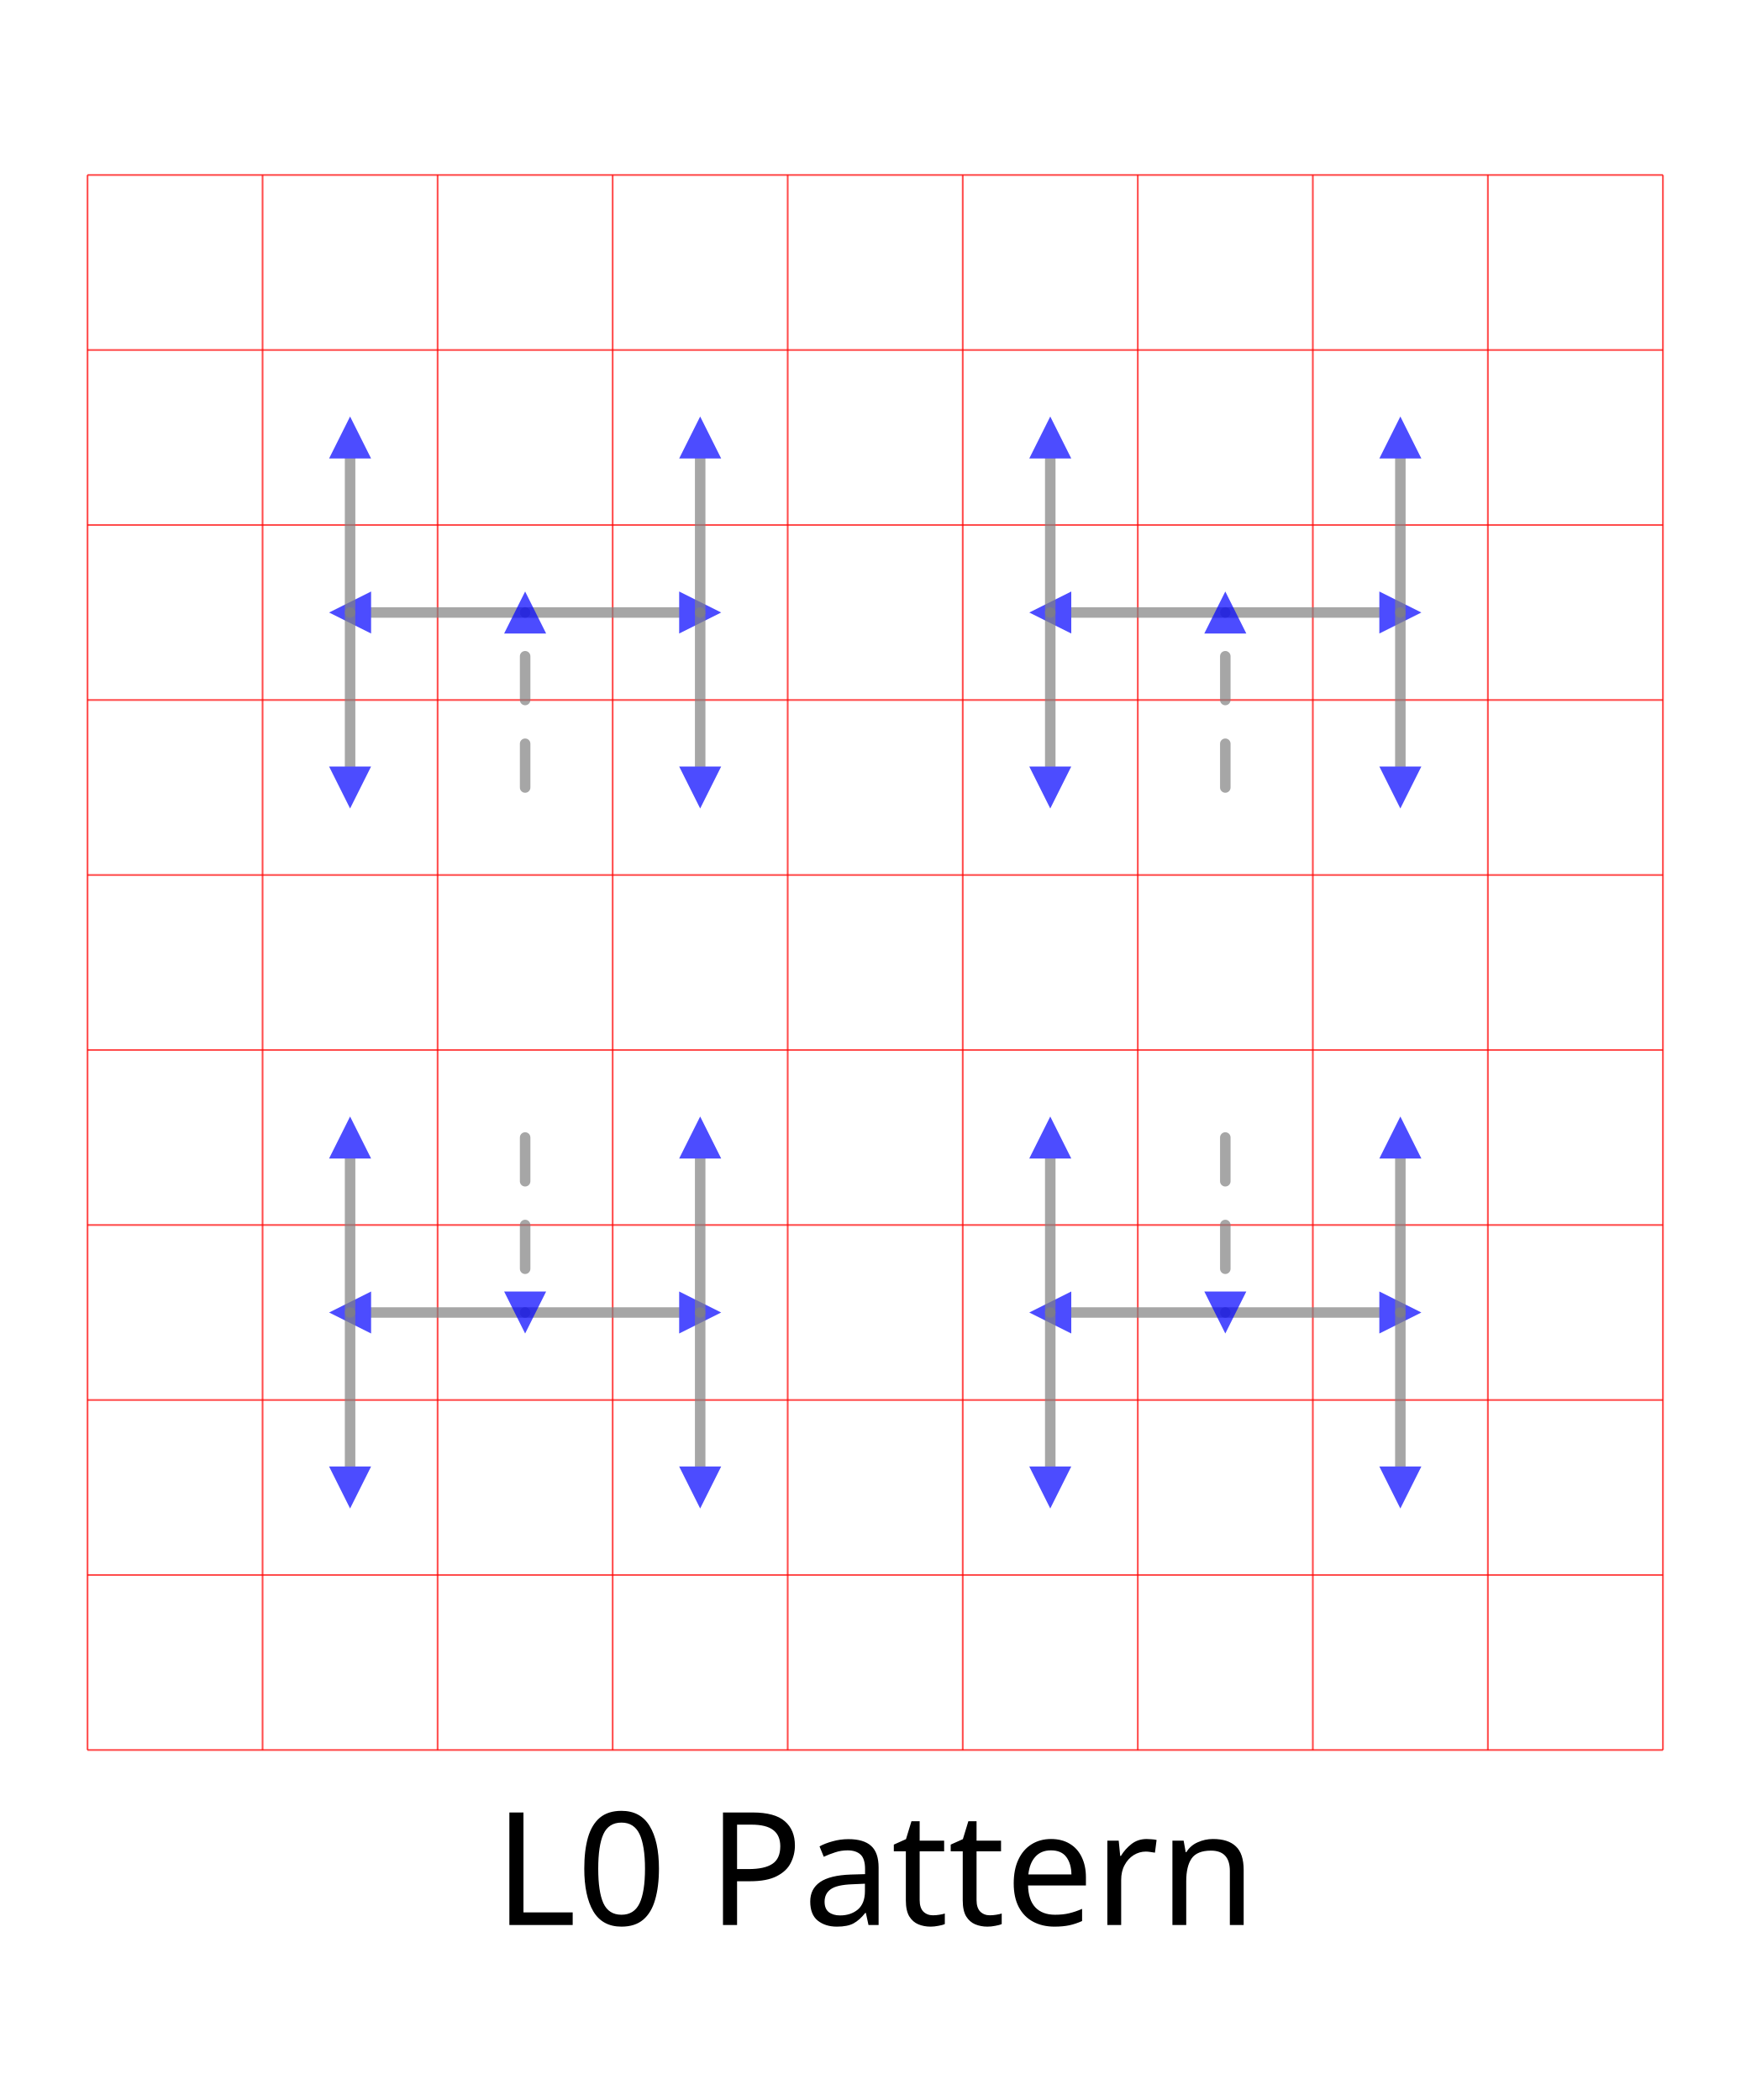
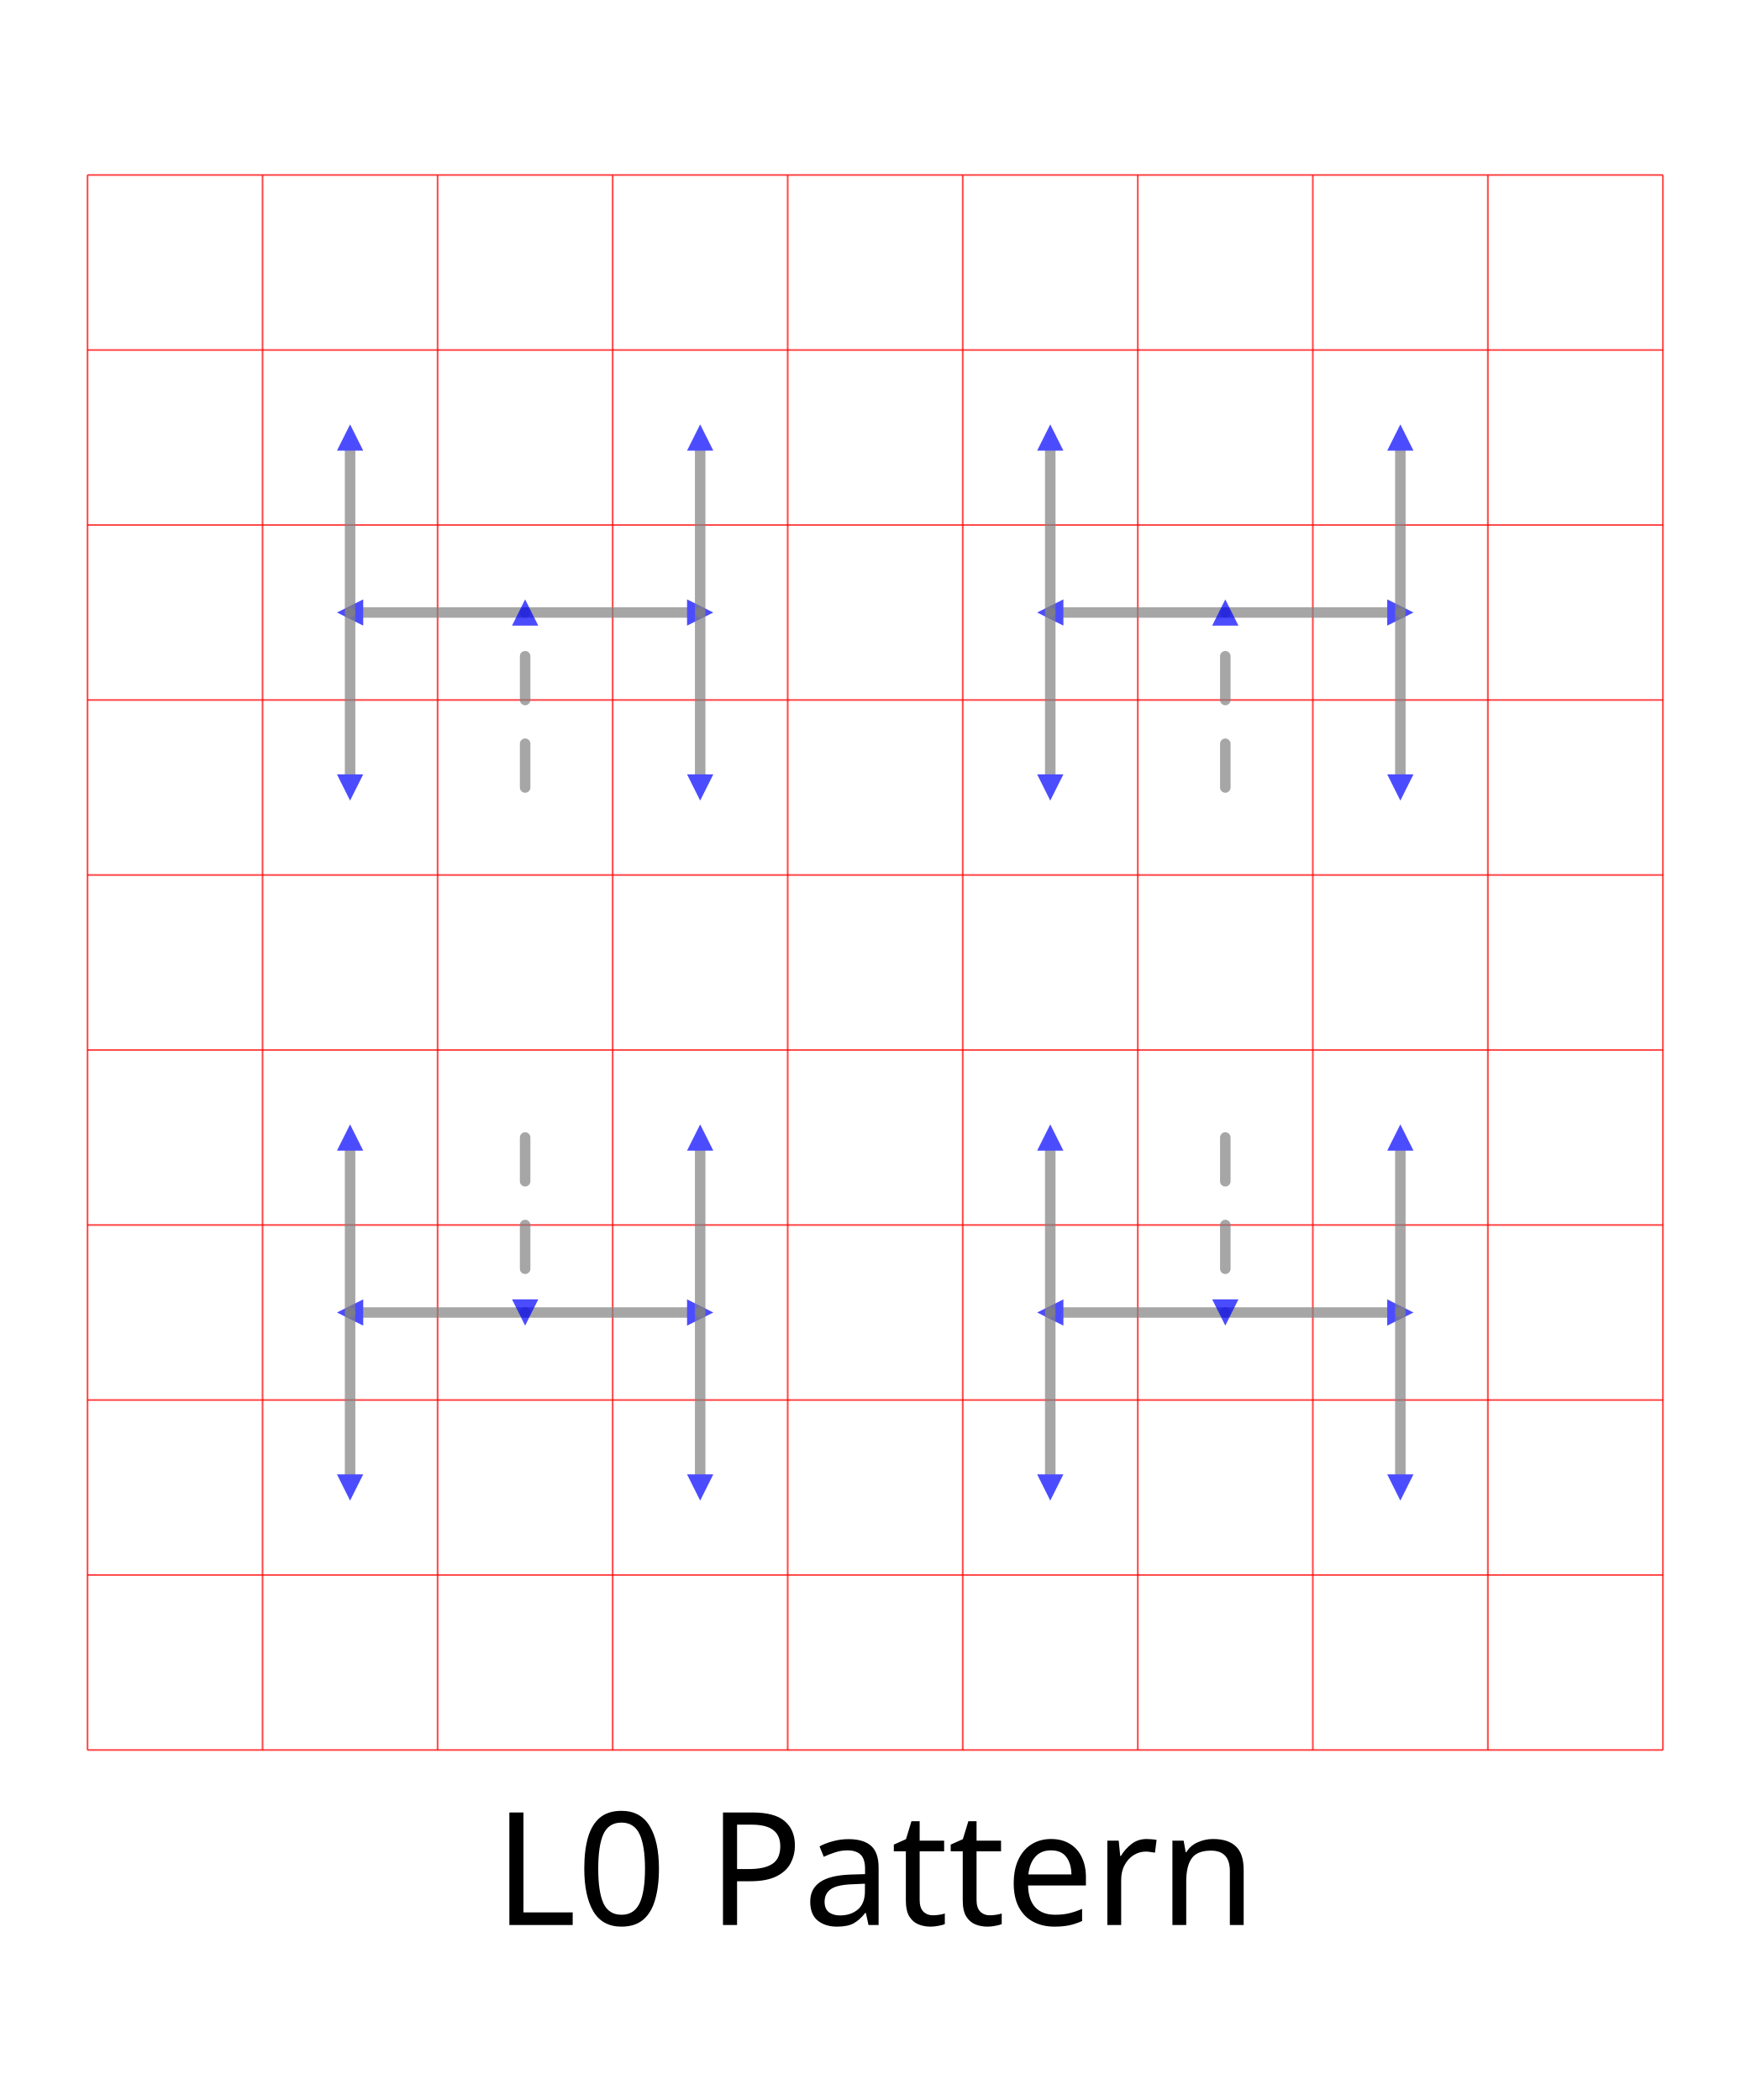
<svg xmlns="http://www.w3.org/2000/svg" baseProfile="full" height="240" version="1.1" viewBox="0,-210.0,200,240" width="200">
  <defs id="id24">
    <style type="text/css">
                text{font-family: Verdana;}
                svgg{background-color:grey;}
                .connection{stroke-linecap:round; opacity: 0.7; stroke-width:1.2;}
                span{text-anchor: "middle"; alignment_baseline: "middle"}
                .gridLabels{fill: grey;font-style: italic;font-weight: 900}
                .down{stroke-dasharray: 5;}
                .up{stroke-dasharray: 5;}
                .gridmarker{stroke:red; stroke-width:0.2; opacity: 0.7;}
                </style>
-     <marker id="id23" markerHeight="10" markerUnits="strokeWidth" markerWidth="8" orient="auto" refX="30" refY="30" viewBox="0 0 120 120">
+     <marker id="id23" markerHeight="10" markerUnits="strokeWidth" markerWidth="5" orient="auto" refX="30" refY="30" viewBox="0 0 120 120">
      <path d="M 0 0 L 60 30 L 0 60 z" fill="blue" />
    </marker>
  </defs>
  <g id="markers" transform="scale(1,-1)">
    <line class="gridmarker" x1="10.0" x2="10.0" y1="10.0" y2="190.0" />
    <line class="gridmarker" x1="30.0" x2="30.0" y1="10.0" y2="190.0" />
    <line class="gridmarker" x1="50.0" x2="50.0" y1="10.0" y2="190.0" />
    <line class="gridmarker" x1="70.0" x2="70.0" y1="10.0" y2="190.0" />
    <line class="gridmarker" x1="90.0" x2="90.0" y1="10.0" y2="190.0" />
    <line class="gridmarker" x1="110.0" x2="110.0" y1="10.0" y2="190.0" />
    <line class="gridmarker" x1="130.0" x2="130.0" y1="10.0" y2="190.0" />
    <line class="gridmarker" x1="150.0" x2="150.0" y1="10.0" y2="190.0" />
    <line class="gridmarker" x1="170.0" x2="170.0" y1="10.0" y2="190.0" />
    <line class="gridmarker" x1="190.0" x2="190.0" y1="10.0" y2="190.0" />
    <line class="gridmarker" x1="10.0" x2="190.0" y1="10.0" y2="10.0" />
    <line class="gridmarker" x1="10.0" x2="190.0" y1="30.0" y2="30.0" />
    <line class="gridmarker" x1="10.0" x2="190.0" y1="50.0" y2="50.0" />
    <line class="gridmarker" x1="10.0" x2="190.0" y1="70.0" y2="70.0" />
    <line class="gridmarker" x1="10.0" x2="190.0" y1="90.0" y2="90.0" />
    <line class="gridmarker" x1="10.0" x2="190.0" y1="110.0" y2="110.0" />
    <line class="gridmarker" x1="10.0" x2="190.0" y1="130.0" y2="130.0" />
    <line class="gridmarker" x1="10.0" x2="190.0" y1="150.0" y2="150.0" />
    <line class="gridmarker" x1="10.0" x2="190.0" y1="170.0" y2="170.0" />
    <line class="gridmarker" x1="10.0" x2="190.0" y1="190.0" y2="190.0" />
  </g>
  <g id="main" transform="scale(1,-1)">
    <line class="connection same" marker-end="url(#id23)" stroke="grey" x1="60" x2="80" y1="60" y2="60" />
    <line class="connection same" marker-end="url(#id23)" stroke="grey" x1="80" x2="80" y1="60" y2="80" />
    <line class="connection same" marker-end="url(#id23)" stroke="grey" x1="80" x2="80" y1="60" y2="40" />
    <line class="connection same" marker-end="url(#id23)" stroke="grey" x1="60" x2="40" y1="60" y2="60" />
    <line class="connection same" marker-end="url(#id23)" stroke="grey" x1="40" x2="40" y1="60" y2="80" />
    <line class="connection same" marker-end="url(#id23)" stroke="grey" x1="40" x2="40" y1="60" y2="40" />
    <line class="connection same" marker-end="url(#id23)" stroke="grey" x1="140" x2="160" y1="60" y2="60" />
    <line class="connection same" marker-end="url(#id23)" stroke="grey" x1="160" x2="160" y1="60" y2="80" />
    <line class="connection same" marker-end="url(#id23)" stroke="grey" x1="160" x2="160" y1="60" y2="40" />
    <line class="connection same" marker-end="url(#id23)" stroke="grey" x1="140" x2="120" y1="60" y2="60" />
    <line class="connection same" marker-end="url(#id23)" stroke="grey" x1="120" x2="120" y1="60" y2="80" />
    <line class="connection same" marker-end="url(#id23)" stroke="grey" x1="120" x2="120" y1="60" y2="40" />
    <line class="connection same" marker-end="url(#id23)" stroke="grey" x1="140" x2="160" y1="140" y2="140" />
    <line class="connection same" marker-end="url(#id23)" stroke="grey" x1="160" x2="160" y1="140" y2="160" />
    <line class="connection same" marker-end="url(#id23)" stroke="grey" x1="160" x2="160" y1="140" y2="120" />
    <line class="connection same" marker-end="url(#id23)" stroke="grey" x1="140" x2="120" y1="140" y2="140" />
    <line class="connection same" marker-end="url(#id23)" stroke="grey" x1="120" x2="120" y1="140" y2="160" />
    <line class="connection same" marker-end="url(#id23)" stroke="grey" x1="120" x2="120" y1="140" y2="120" />
    <line class="connection same" marker-end="url(#id23)" stroke="grey" x1="60" x2="80" y1="140" y2="140" />
    <line class="connection same" marker-end="url(#id23)" stroke="grey" x1="80" x2="80" y1="140" y2="160" />
    <line class="connection same" marker-end="url(#id23)" stroke="grey" x1="80" x2="80" y1="140" y2="120" />
    <line class="connection same" marker-end="url(#id23)" stroke="grey" x1="60" x2="40" y1="140" y2="140" />
    <line class="connection same" marker-end="url(#id23)" stroke="grey" x1="40" x2="40" y1="140" y2="160" />
    <line class="connection same" marker-end="url(#id23)" stroke="grey" x1="40" x2="40" y1="140" y2="120" />
    <line class="connection up" marker-end="url(#id23)" stroke="grey" x1="60" x2="60" y1="80" y2="60" />
    <line class="connection up" marker-end="url(#id23)" stroke="grey" x1="60" x2="60" y1="120" y2="140" />
    <line class="connection up" marker-end="url(#id23)" stroke="grey" x1="140" x2="140" y1="80" y2="60" />
    <line class="connection up" marker-end="url(#id23)" stroke="grey" x1="140" x2="140" y1="120" y2="140" />
    <g id="text">
      <text alignment-baseline="middle" class="moduleLabel" fill="black" font-size="18.0" text-anchor="middle" transform="scale(1,-1)" x="100.0" y="10.0">L0 Pattern</text>
    </g>
  </g>
</svg>
